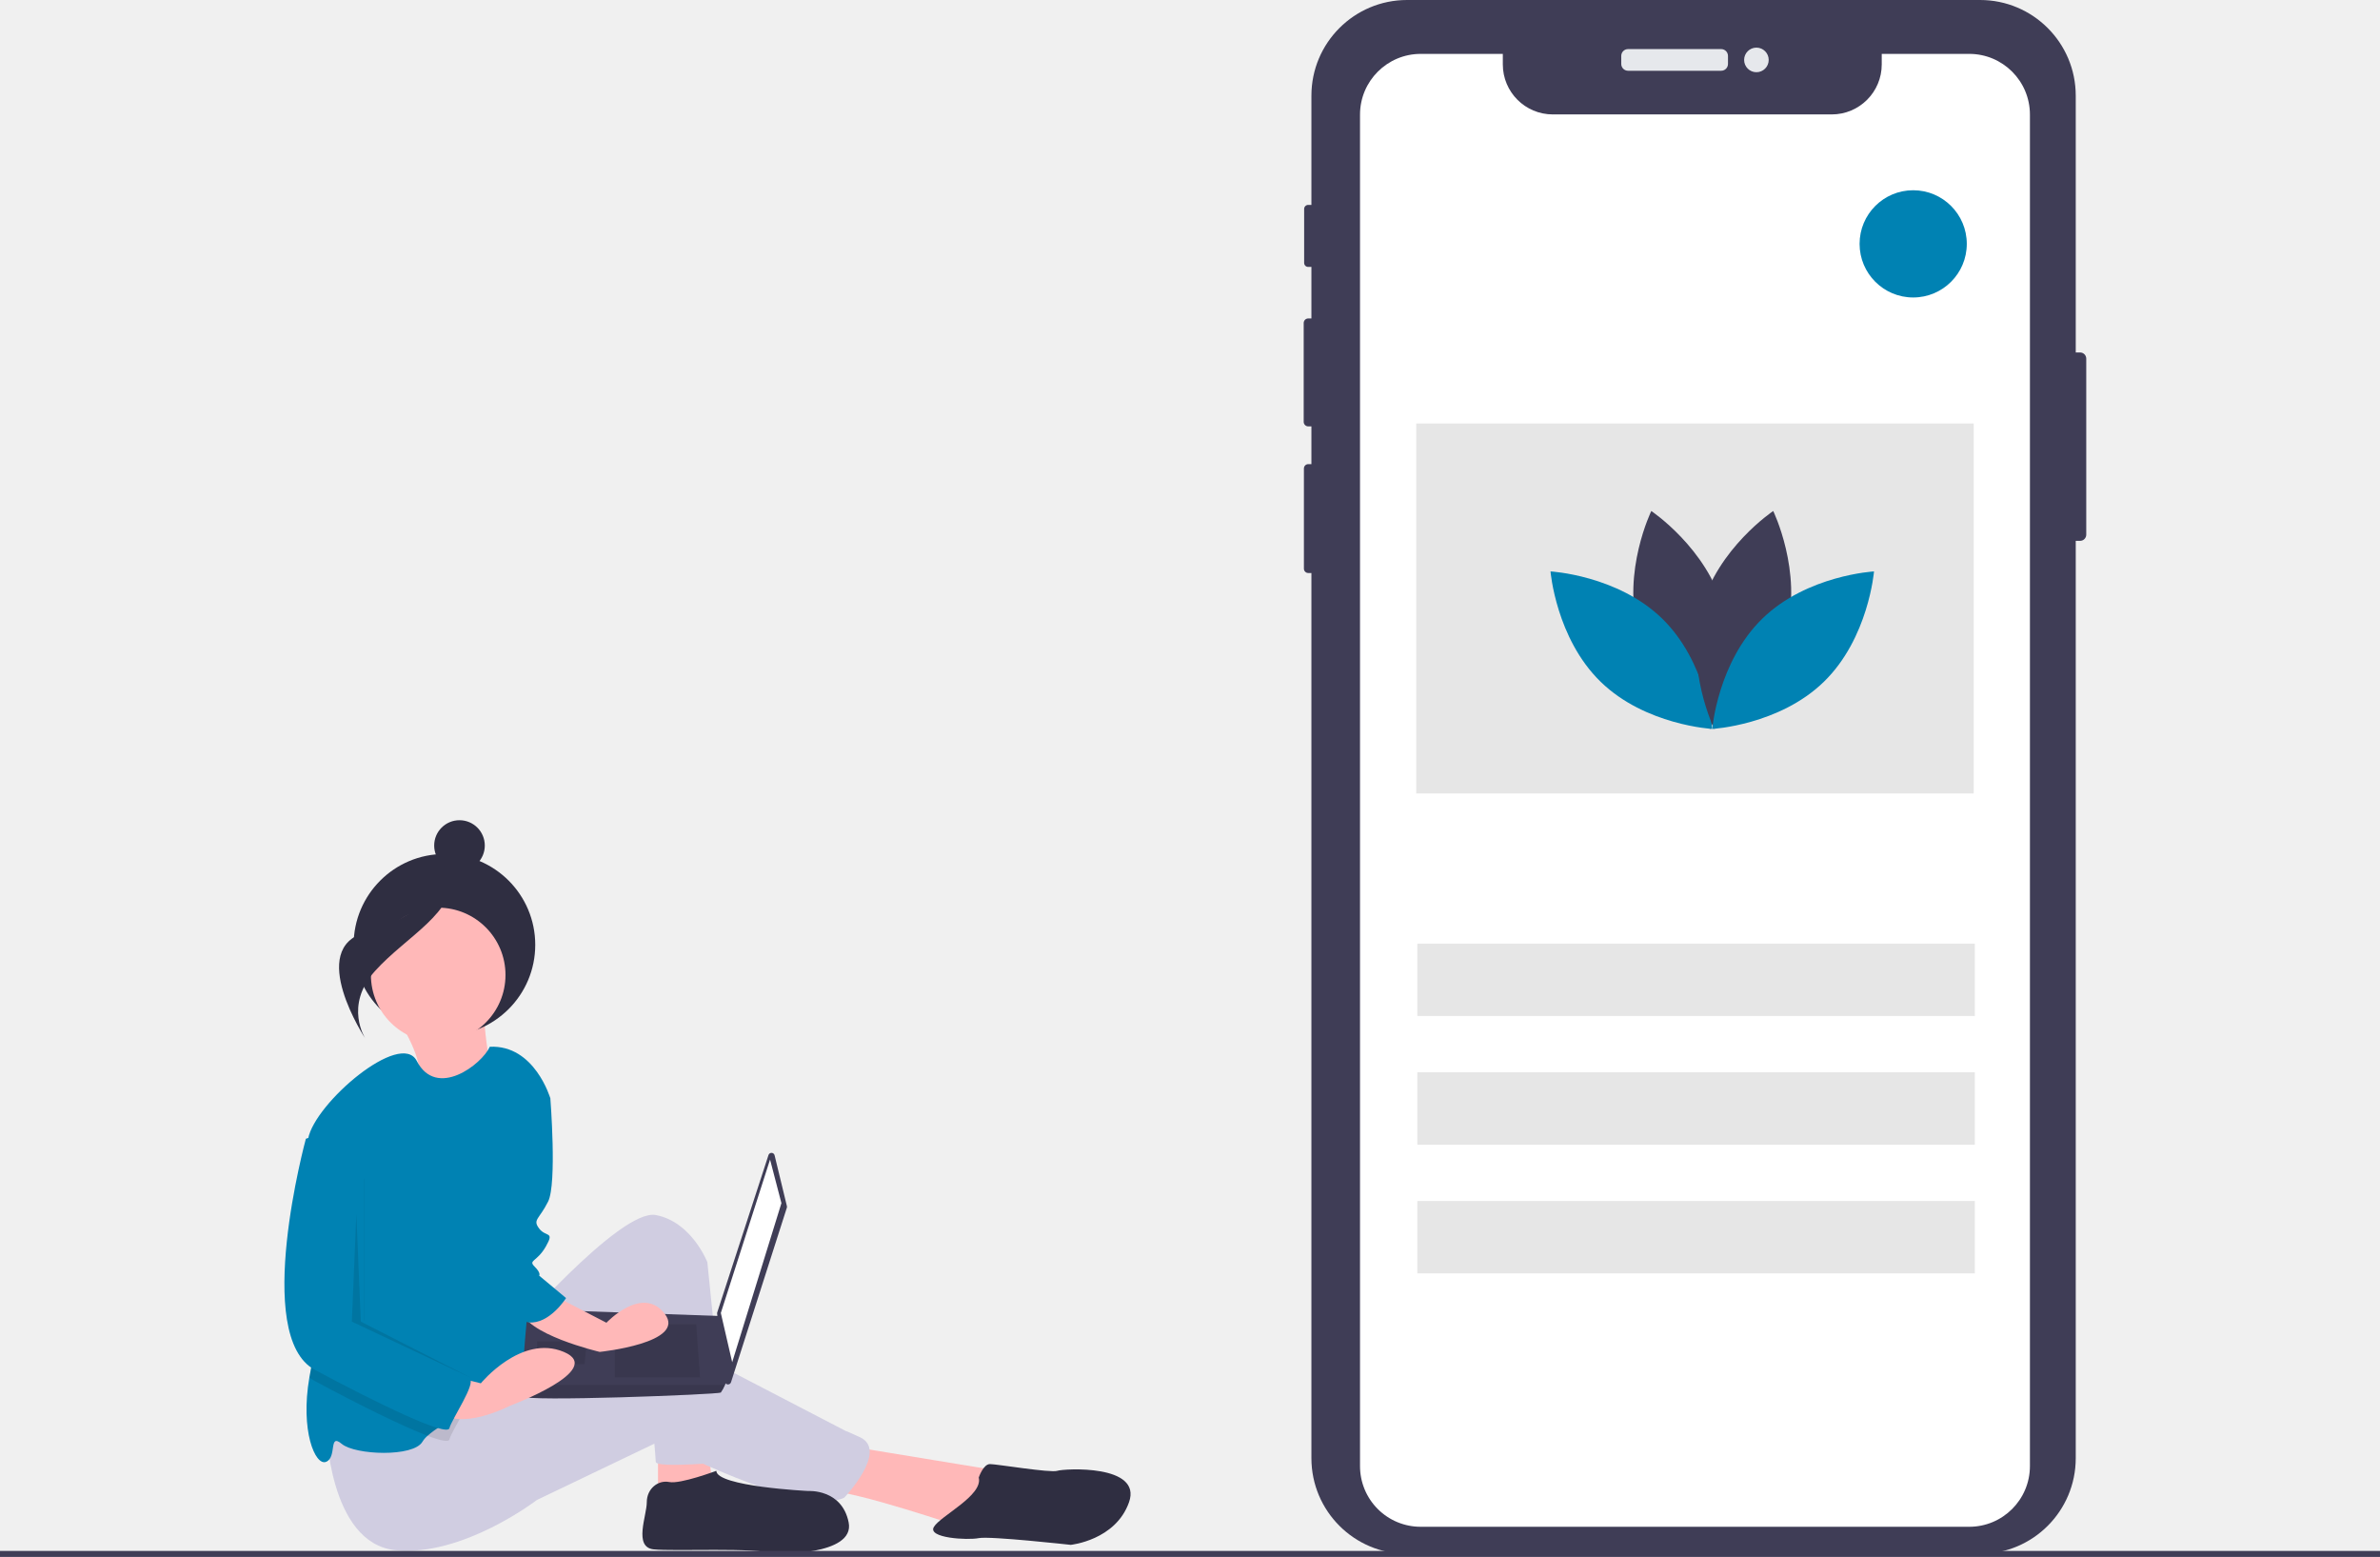
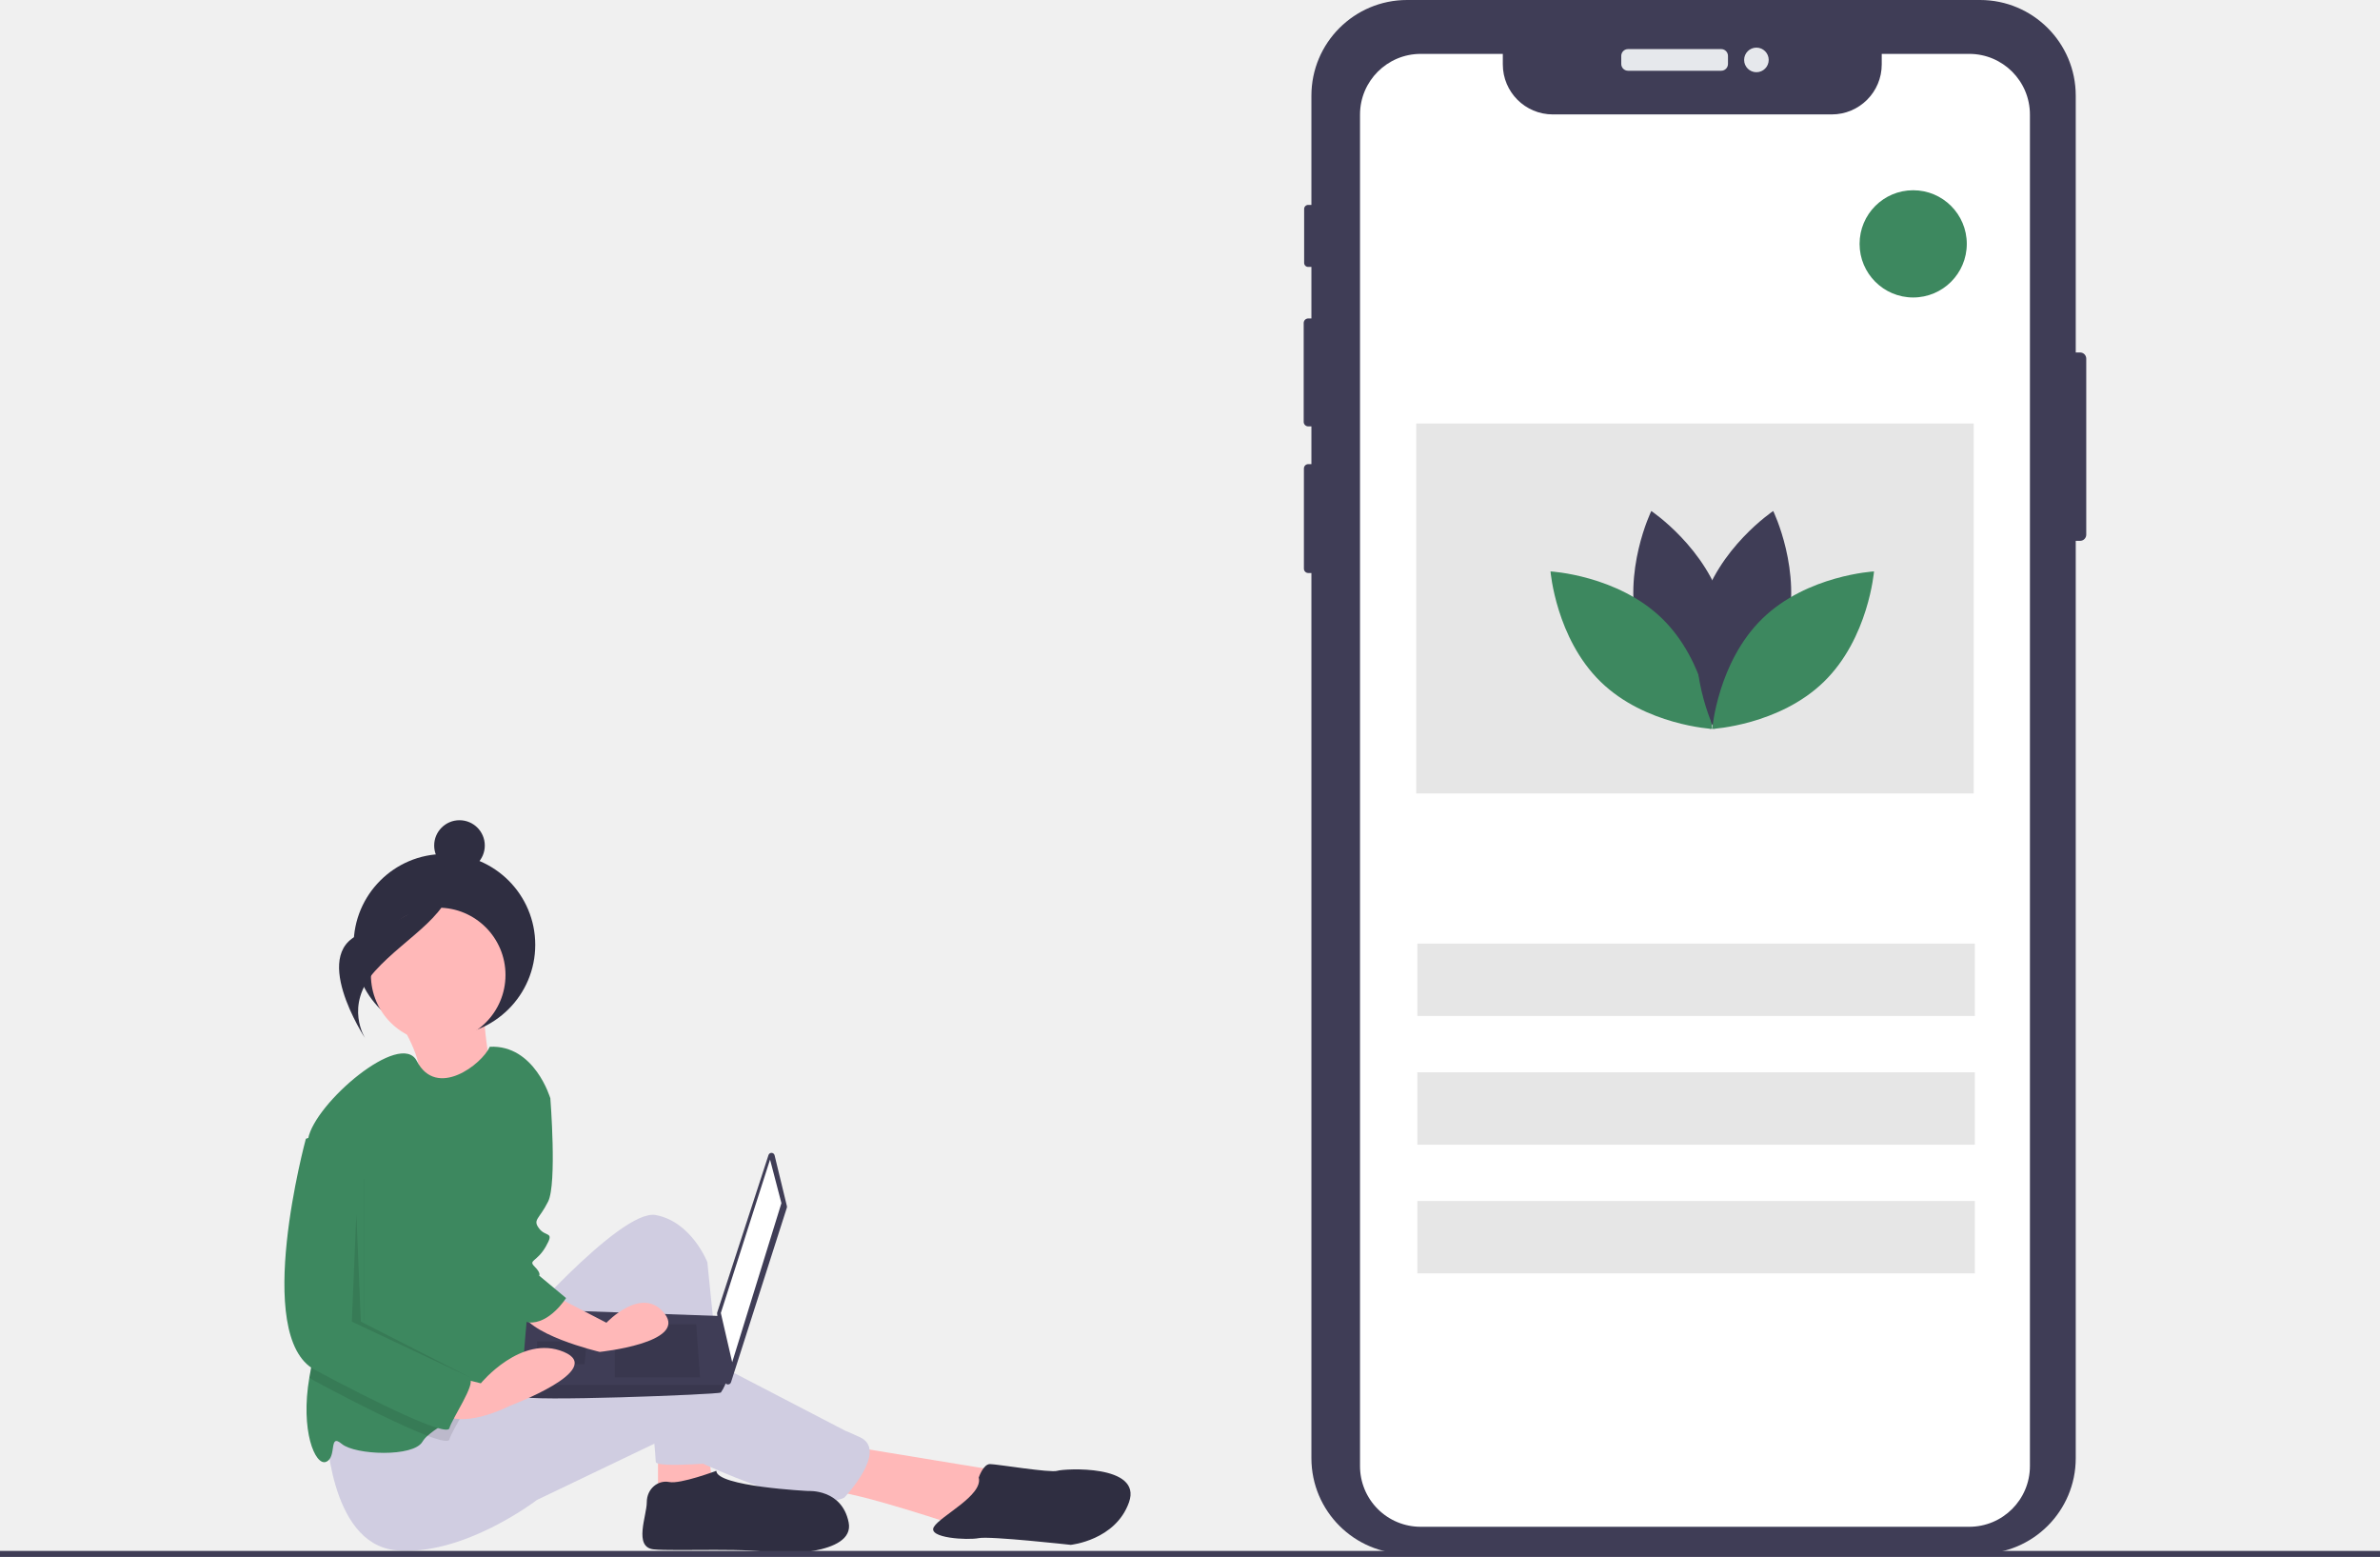
<svg xmlns="http://www.w3.org/2000/svg" id="e4e5ac1e-f7c3-49db-bea6-73c2d2e1dfe0" data-name="Layer 1" width="888" height="580.723" viewBox="0 0 888 580.723">
  <path d="M304.558,539.723s10.804,17.136,6.946,21.776,28.95,4.756,28.95,4.756-4.928-24.928-3.478-30.665Z" transform="translate(-156 -159.6383)" fill="#ffb8b8" />
  <circle cx="165.825" cy="352.416" r="33.88" fill="#2f2e41" />
  <polygon points="245.51 536.052 245.51 556.137 265.594 551.952 263.921 537.726 245.51 536.052" fill="#ffb8b8" />
  <path d="M472.642,699.038l56.069,9.205-14.226,20.921s-39.332-13.39-49.374-13.39S472.642,699.038,472.642,699.038Z" transform="translate(-156 -159.6383)" fill="#ffb8b8" />
  <path d="M345.441,658.869s41.843-48.537,55.232-46.027,19.248,17.574,19.248,17.574l7.532,74.48s-26.779,2.511-26.779,0-5.021-56.069-5.021-56.069S356.32,735.859,335.399,678.117Z" transform="translate(-156 -159.6383)" fill="#d0cde1" />
  <path d="M277.656,691.506s.837,43.843,25.942,46.353,52.722-18.737,52.722-18.737l45.19-21.649s53.559,28.344,69.459,20.813c0,0,16.737-17.574,5.858-22.595s-.837,0-.837,0l-64.438-33.474s-12.553-3.347-34.311,5.858-51.048,13.39-51.048,13.39Z" transform="translate(-156 -159.6383)" fill="#d0cde1" />
  <circle cx="163.498" cy="363.66" r="25.106" fill="#ffb8b8" />
-   <path d="M355.483,593.594l-1.674,35.148s.837,46.027-6.695,49.374c-3.808,1.69-11.457,5.088-18.528,8.804-5.306,2.778-10.285,5.724-13.063,8.26a9.368,9.368,0,0,0-1.883,2.184c-3.347,5.858-25.106,5.021-30.127.837s-1.674,5.021-5.858,6.695c-4.05,1.623-9.666-11.649-6.226-31.466.109-.661.234-1.331.368-2.008,3.841-19.206-2.193-65.208-1.264-82.982a31.273,31.273,0,0,1,.427-4.05c2.511-13.39,34.545-40.638,40.537-29.03,7.381,14.327,24.336,1.239,27.248-5.281,16.737-.837,22.595,19.248,22.595,19.248Z" transform="translate(-156 -159.6383)" fill="#0082b3" />
+   <path d="M355.483,593.594l-1.674,35.148s.837,46.027-6.695,49.374c-3.808,1.69-11.457,5.088-18.528,8.804-5.306,2.778-10.285,5.724-13.063,8.26a9.368,9.368,0,0,0-1.883,2.184c-3.347,5.858-25.106,5.021-30.127.837s-1.674,5.021-5.858,6.695c-4.05,1.623-9.666-11.649-6.226-31.466.109-.661.234-1.331.368-2.008,3.841-19.206-2.193-65.208-1.264-82.982a31.273,31.273,0,0,1,.427-4.05c2.511-13.39,34.545-40.638,40.537-29.03,7.381,14.327,24.336,1.239,27.248-5.281,16.737-.837,22.595,19.248,22.595,19.248Z" transform="translate(-156 -159.6383)" fill="#3d885f" />
  <path d="M423.268,708.243s-13.39,5.021-17.574,4.184-8.369,2.511-8.369,7.532-5.021,16.737,2.511,17.574,38.495-.837,45.19,1.674c0,0,30.127.837,27.616-11.716s-15.063-11.716-15.063-11.716S423.268,714.101,423.268,708.243Z" transform="translate(-156 -159.6383)" fill="#2f2e41" />
  <path d="M521.18,710.754s1.674-5.021,4.184-5.021,22.595,3.347,25.106,2.511,31.8-2.511,26.779,11.716-21.758,15.9-21.758,15.9-30.127-3.347-34.311-2.511-19.248,0-16.737-4.184S522.854,717.449,521.18,710.754Z" transform="translate(-156 -159.6383)" fill="#2f2e41" />
  <path d="M445.005,590.551l4.591,18.938a1.183,1.183,0,0,1-.023.639L428.747,675.211a1.183,1.183,0,0,1-2.302-.227l-2.881-25.353a1.183,1.183,0,0,1,.051-.5l19.116-58.667A1.183,1.183,0,0,1,445.005,590.551Z" transform="translate(-156 -159.6383)" fill="#3f3d56" />
  <polygon points="287.316 432.512 291.555 448.761 273.186 508.105 268.947 489.737 287.316 432.512" fill="#fff" />
  <path d="M350.768,680.46c.706,2.119,73.473-.706,74.18-1.413a15.335,15.335,0,0,0,1.554-2.826c.664-1.413,1.272-2.826,1.272-2.826l-2.826-22.876L352.887,647.962s-1.802,19.386-2.169,28.259A21.199,21.199,0,0,0,350.768,680.46Z" transform="translate(-156 -159.6383)" fill="#3f3d56" />
  <polygon points="259.763 493.975 261.176 513.757 229.385 513.757 229.385 493.975 259.763 493.975" opacity="0.1" />
  <polygon points="218.788 500.334 218.978 500.296 218.081 508.811 200.419 508.811 200.419 500.334 218.788 500.334" opacity="0.1" />
  <path d="M350.768,680.46c.706,2.119,73.473-.706,74.18-1.413a15.335,15.335,0,0,0,1.554-2.826h-75.784A21.199,21.199,0,0,0,350.768,680.46Z" transform="translate(-156 -159.6383)" opacity="0.1" />
  <circle cx="171.439" cy="315.379" r="9.442" fill="#2f2e41" />
  <path d="M324.599,485.295s-9.647,16.046-32.078,22.052-.183,39.715-.183,39.715-8.09-12.258,3.579-25.239S326.365,499.967,324.599,485.295Z" transform="translate(-156 -159.6383)" fill="#2f2e41" />
  <path d="M328.587,686.92c-2.067,3.908-4.494,7.967-4.904,9.607-.276,1.113-3.339.469-8.159-1.347-9.666-3.657-26.419-12.034-42.052-20.411a13.202,13.202,0,0,1-2.042-1.339c.109-.661.234-1.331.368-2.008,3.841-19.206-2.193-65.208-1.264-82.982l7.122-2.377,14.226,13.39v56.906s36.822,20.084,39.332,21.758C332.495,678.97,330.729,682.861,328.587,686.92Z" transform="translate(-156 -159.6383)" opacity="0.1" />
  <path d="M359.667,641.295l22.595,11.716s13.39-14.226,21.758-3.347S379.752,663.89,379.752,663.89s-28.453-6.695-29.29-15.9S359.667,641.295,359.667,641.295Z" transform="translate(-156 -159.6383)" fill="#ffb8b8" />
  <path d="M322.009,672.259l13.39,3.347S350.462,657.195,366.362,663.89s-20.084,20.084-20.084,20.084-19.248,10.042-26.779,1.674S322.009,672.259,322.009,672.259Z" transform="translate(-156 -159.6383)" fill="#ffb8b8" />
-   <path d="M351.299,561.794c.837.837,10.042,7.532,10.042,7.532s2.511,31.8-.837,38.495-5.858,6.695-3.347,10.042,5.858.837,2.511,6.695-6.695,5.021-4.184,7.532,1.674,3.347,1.674,3.347l10.042,8.369s-6.161,9.813-13.96,9.091-14.493-38.381-14.493-38.381Z" transform="translate(-156 -159.6383)" fill="#0082b3" />
-   <path d="M277.656,581.878l-7.532,2.511s-20.084,73.643,3.347,86.196,49.374,25.106,50.211,21.758S333.725,675.606,331.214,673.932s-39.332-21.758-39.332-21.758v-56.906Z" transform="translate(-156 -159.6383)" fill="#0082b3" />
+   <path d="M351.299,561.794c.837.837,10.042,7.532,10.042,7.532s2.511,31.8-.837,38.495-5.858,6.695-3.347,10.042,5.858.837,2.511,6.695-6.695,5.021-4.184,7.532,1.674,3.347,1.674,3.347l10.042,8.369s-6.161,9.813-13.96,9.091-14.493-38.381-14.493-38.381Z" transform="translate(-156 -159.6383)" fill="#3d885f" />
+   <path d="M277.656,581.878l-7.532,2.511s-20.084,73.643,3.347,86.196,49.374,25.106,50.211,21.758S333.725,675.606,331.214,673.932s-39.332-21.758-39.332-21.758v-56.906Z" transform="translate(-156 -159.6383)" fill="#3d885f" />
  <polygon points="132.953 452.785 131.28 492.954 175.633 513.876 134.627 492.954 132.953 452.785" opacity="0.1" />
  <path d="M934.4,293.398v65.68a2.296,2.296,0,0,1-2.29,2.29h-1.63v342.15a35.702,35.702,0,0,1-35.7,35.7H680.99a35.693,35.693,0,0,1-35.69-35.7v-330.15h-1.18a1.618,1.618,0,0,1-1.62-1.61V334.378a1.62,1.62,0,0,1,1.62-1.62h1.18V318.678h-1.19a1.696,1.696,0,0,1-1.69-1.7v-36.87a1.694,1.694,0,0,1,1.69-1.69h1.19v-19.22h-1.21a1.498,1.498,0,0,1-1.5-1.5v-20.12a1.507,1.507,0,0,1,1.5-1.51h1.21v-40.74a35.691,35.691,0,0,1,35.69-35.69H894.78a35.7,35.7,0,0,1,35.7,35.69v95.78h1.63A2.296,2.296,0,0,1,934.4,293.398Z" transform="translate(-156 -159.6383)" fill="#3f3d56" />
  <rect x="604.903" y="18.307" width="39.823" height="8.086" rx="2.542" fill="#e6e8ec" />
  <circle cx="655.335" cy="22.35" r="4.587" fill="#e6e8ec" />
  <path d="M913.385,202.388v504.09a22.65,22.65,0,0,1-22.65,22.64h-204.65a22.611,22.611,0,0,1-22.65-22.64v-504.09a22.649,22.649,0,0,1,22.65-22.65h30.63v3.93a18.65,18.65,0,0,0,18.65,18.65h104.08a18.65,18.65,0,0,0,18.65-18.65v-3.93h32.64A22.643,22.643,0,0,1,913.385,202.388Z" transform="translate(-156 -159.6383)" fill="#fff" />
  <rect x="528.827" y="351.959" width="208" height="27" fill="#e6e6e6" />
  <rect x="528.827" y="399.959" width="208" height="27" fill="#e6e6e6" />
  <rect x="528.827" y="447.959" width="208" height="27" fill="#e6e6e6" />
-   <circle cx="713.827" cy="90.959" r="20" fill="#0082b3" />
+   <circle cx="713.827" cy="90.959" r="20" fill="#3d885f" />
  <rect x="528.41" y="157.959" width="208" height="138" fill="#e6e6e6" />
  <path d="M767.235,395.188c6.073,22.45,26.875,36.354,26.875,36.354s10.955-22.495,4.882-44.945-26.875-36.354-26.875-36.354S761.162,372.738,767.235,395.188Z" transform="translate(-156 -159.6383)" fill="#3f3d56" />
-   <path d="M776.159,390.363c16.665,16.223,18.7,41.16,18.7,41.16s-24.984-1.364-41.648-17.587-18.7-41.16-18.7-41.16S759.495,374.141,776.159,390.363Z" transform="translate(-156 -159.6383)" fill="#0082b3" />
+   <path d="M776.159,390.363c16.665,16.223,18.7,41.16,18.7,41.16s-24.984-1.364-41.648-17.587-18.7-41.16-18.7-41.16S759.495,374.141,776.159,390.363Z" transform="translate(-156 -159.6383)" fill="#3d885f" />
  <path d="M822.484,395.188c-6.073,22.45-26.875,36.354-26.875,36.354s-10.955-22.495-4.882-44.945S817.602,350.243,817.602,350.243,828.557,372.738,822.484,395.188Z" transform="translate(-156 -159.6383)" fill="#3f3d56" />
-   <path d="M813.56,390.363c-16.665,16.223-18.7,41.16-18.7,41.16s24.984-1.364,41.648-17.587,18.7-41.16,18.7-41.16S830.225,374.141,813.56,390.363Z" transform="translate(-156 -159.6383)" fill="#0082b3" />
+   <path d="M813.56,390.363c-16.665,16.223-18.7,41.16-18.7,41.16s24.984-1.364,41.648-17.587,18.7-41.16,18.7-41.16S830.225,374.141,813.56,390.363Z" transform="translate(-156 -159.6383)" fill="#3d885f" />
  <rect y="578.483" width="888" height="2.241" fill="#3f3d56" />
</svg>
